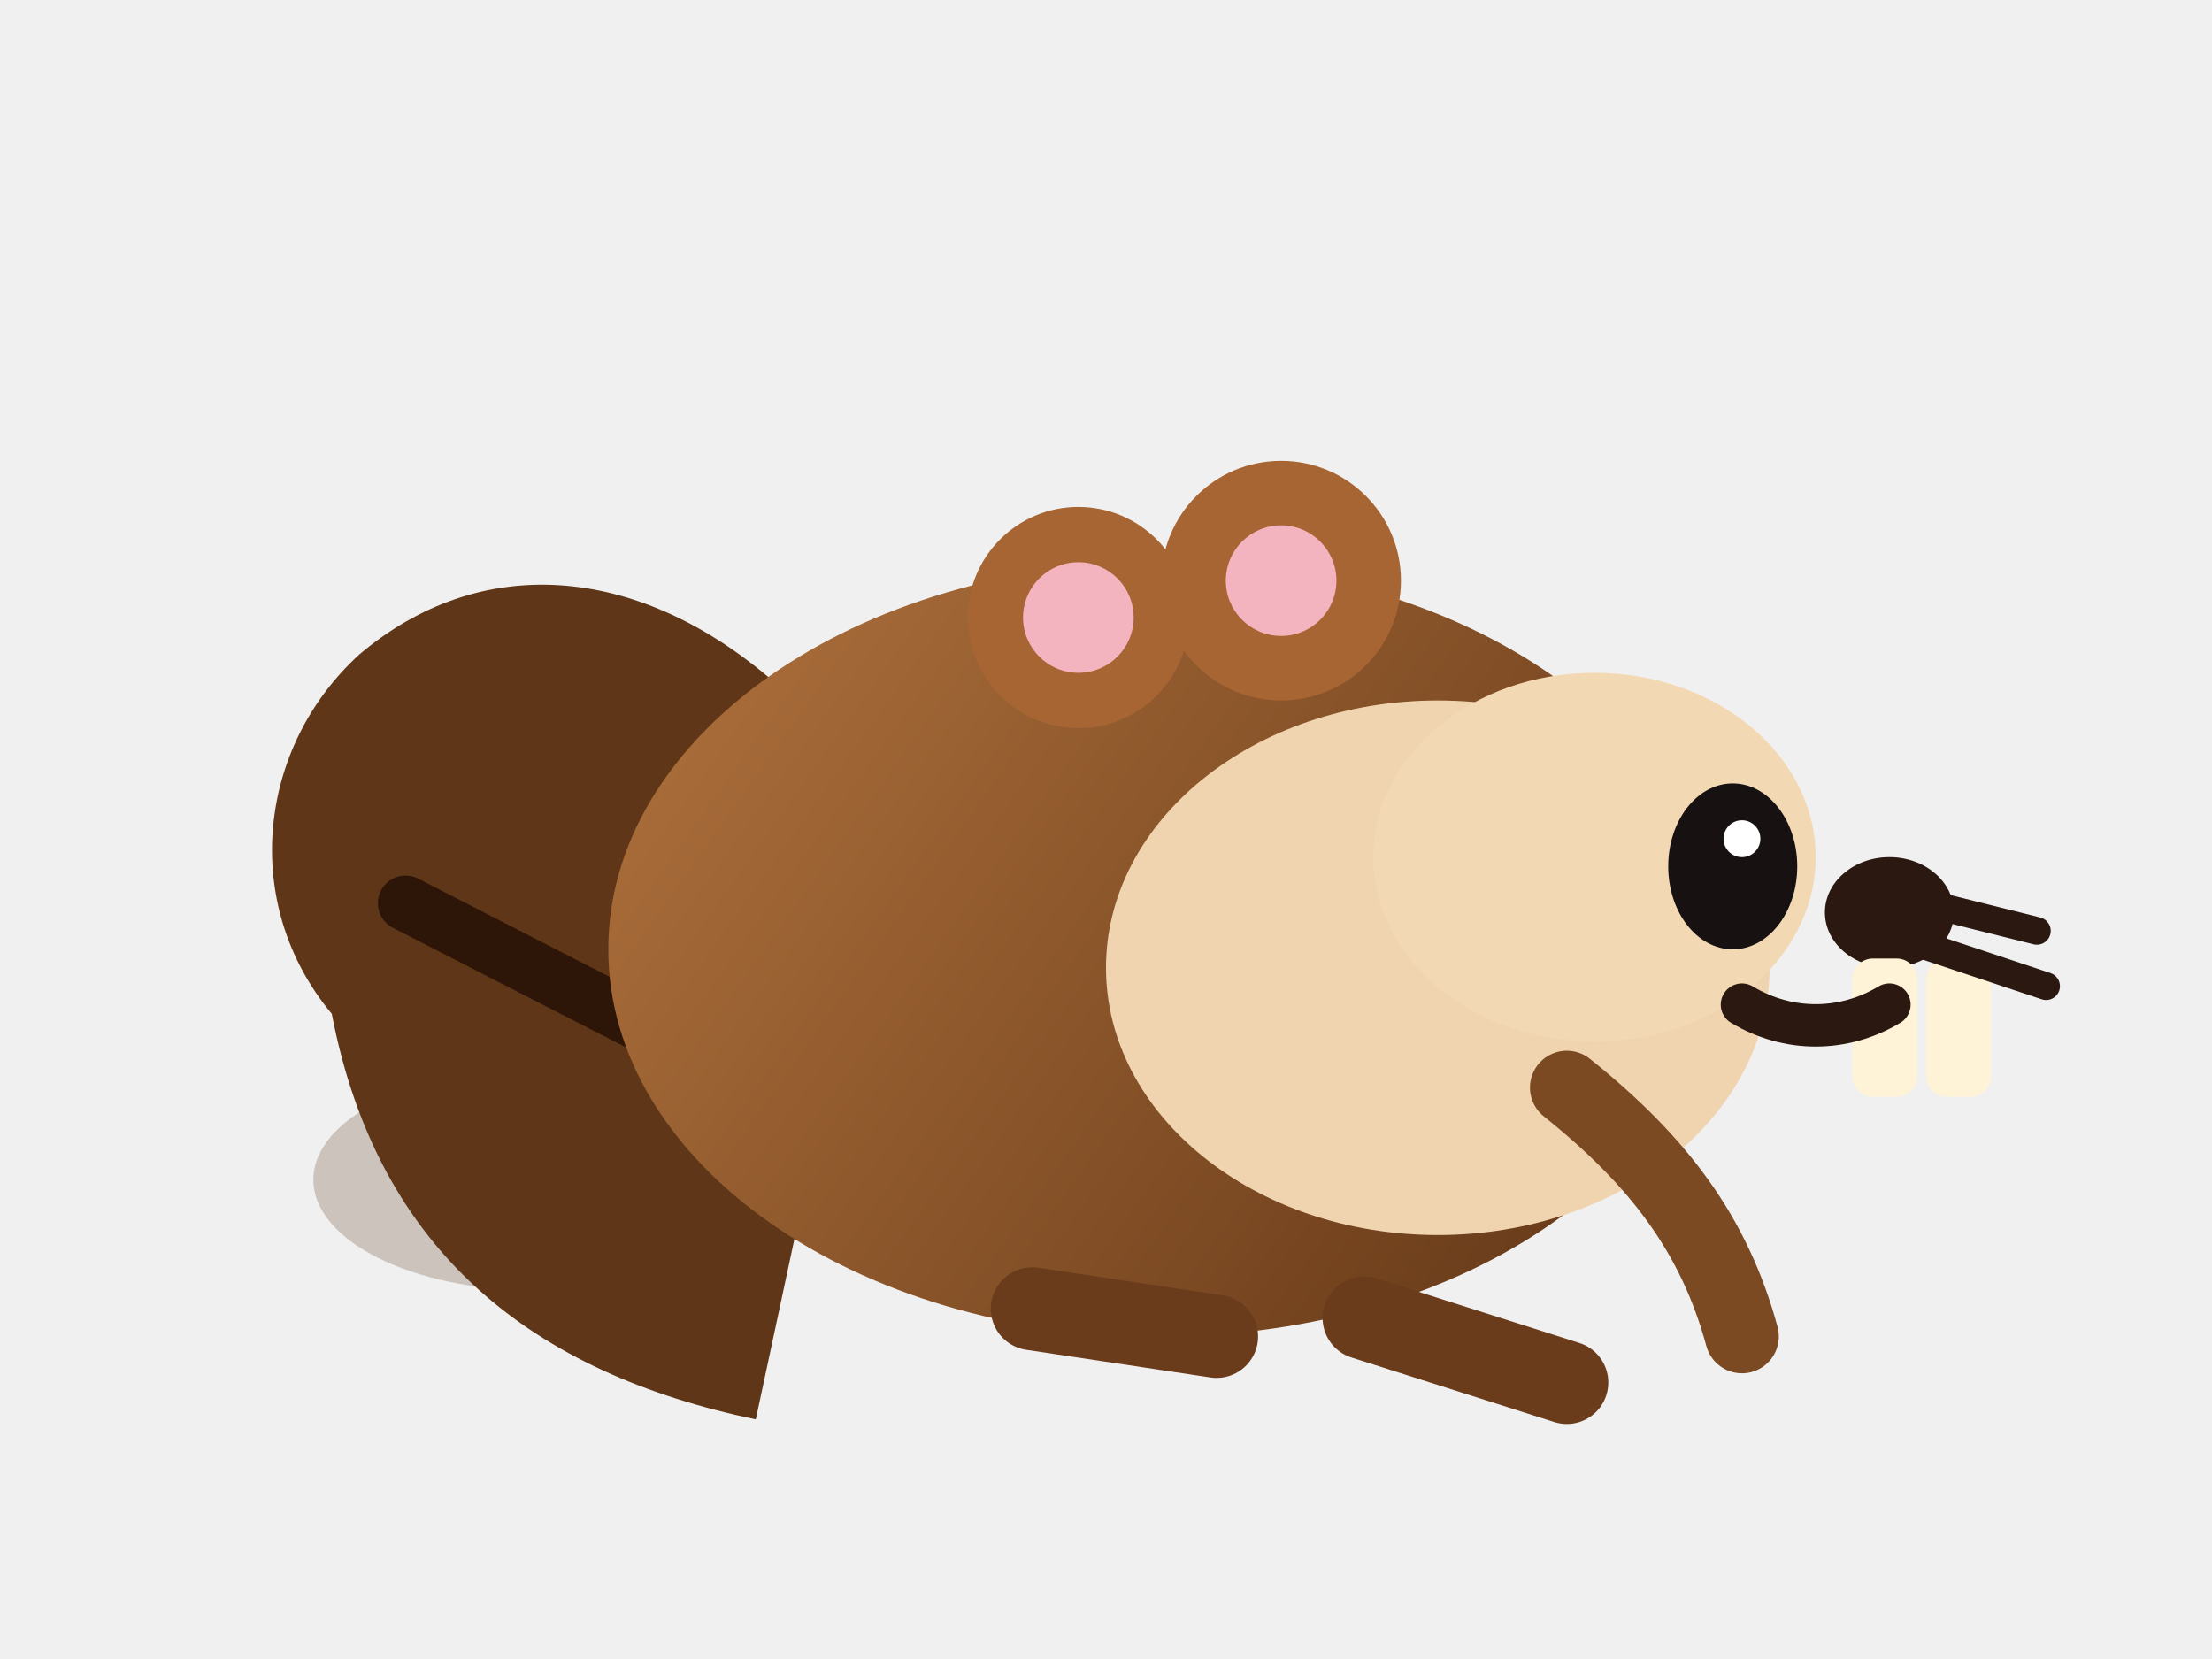
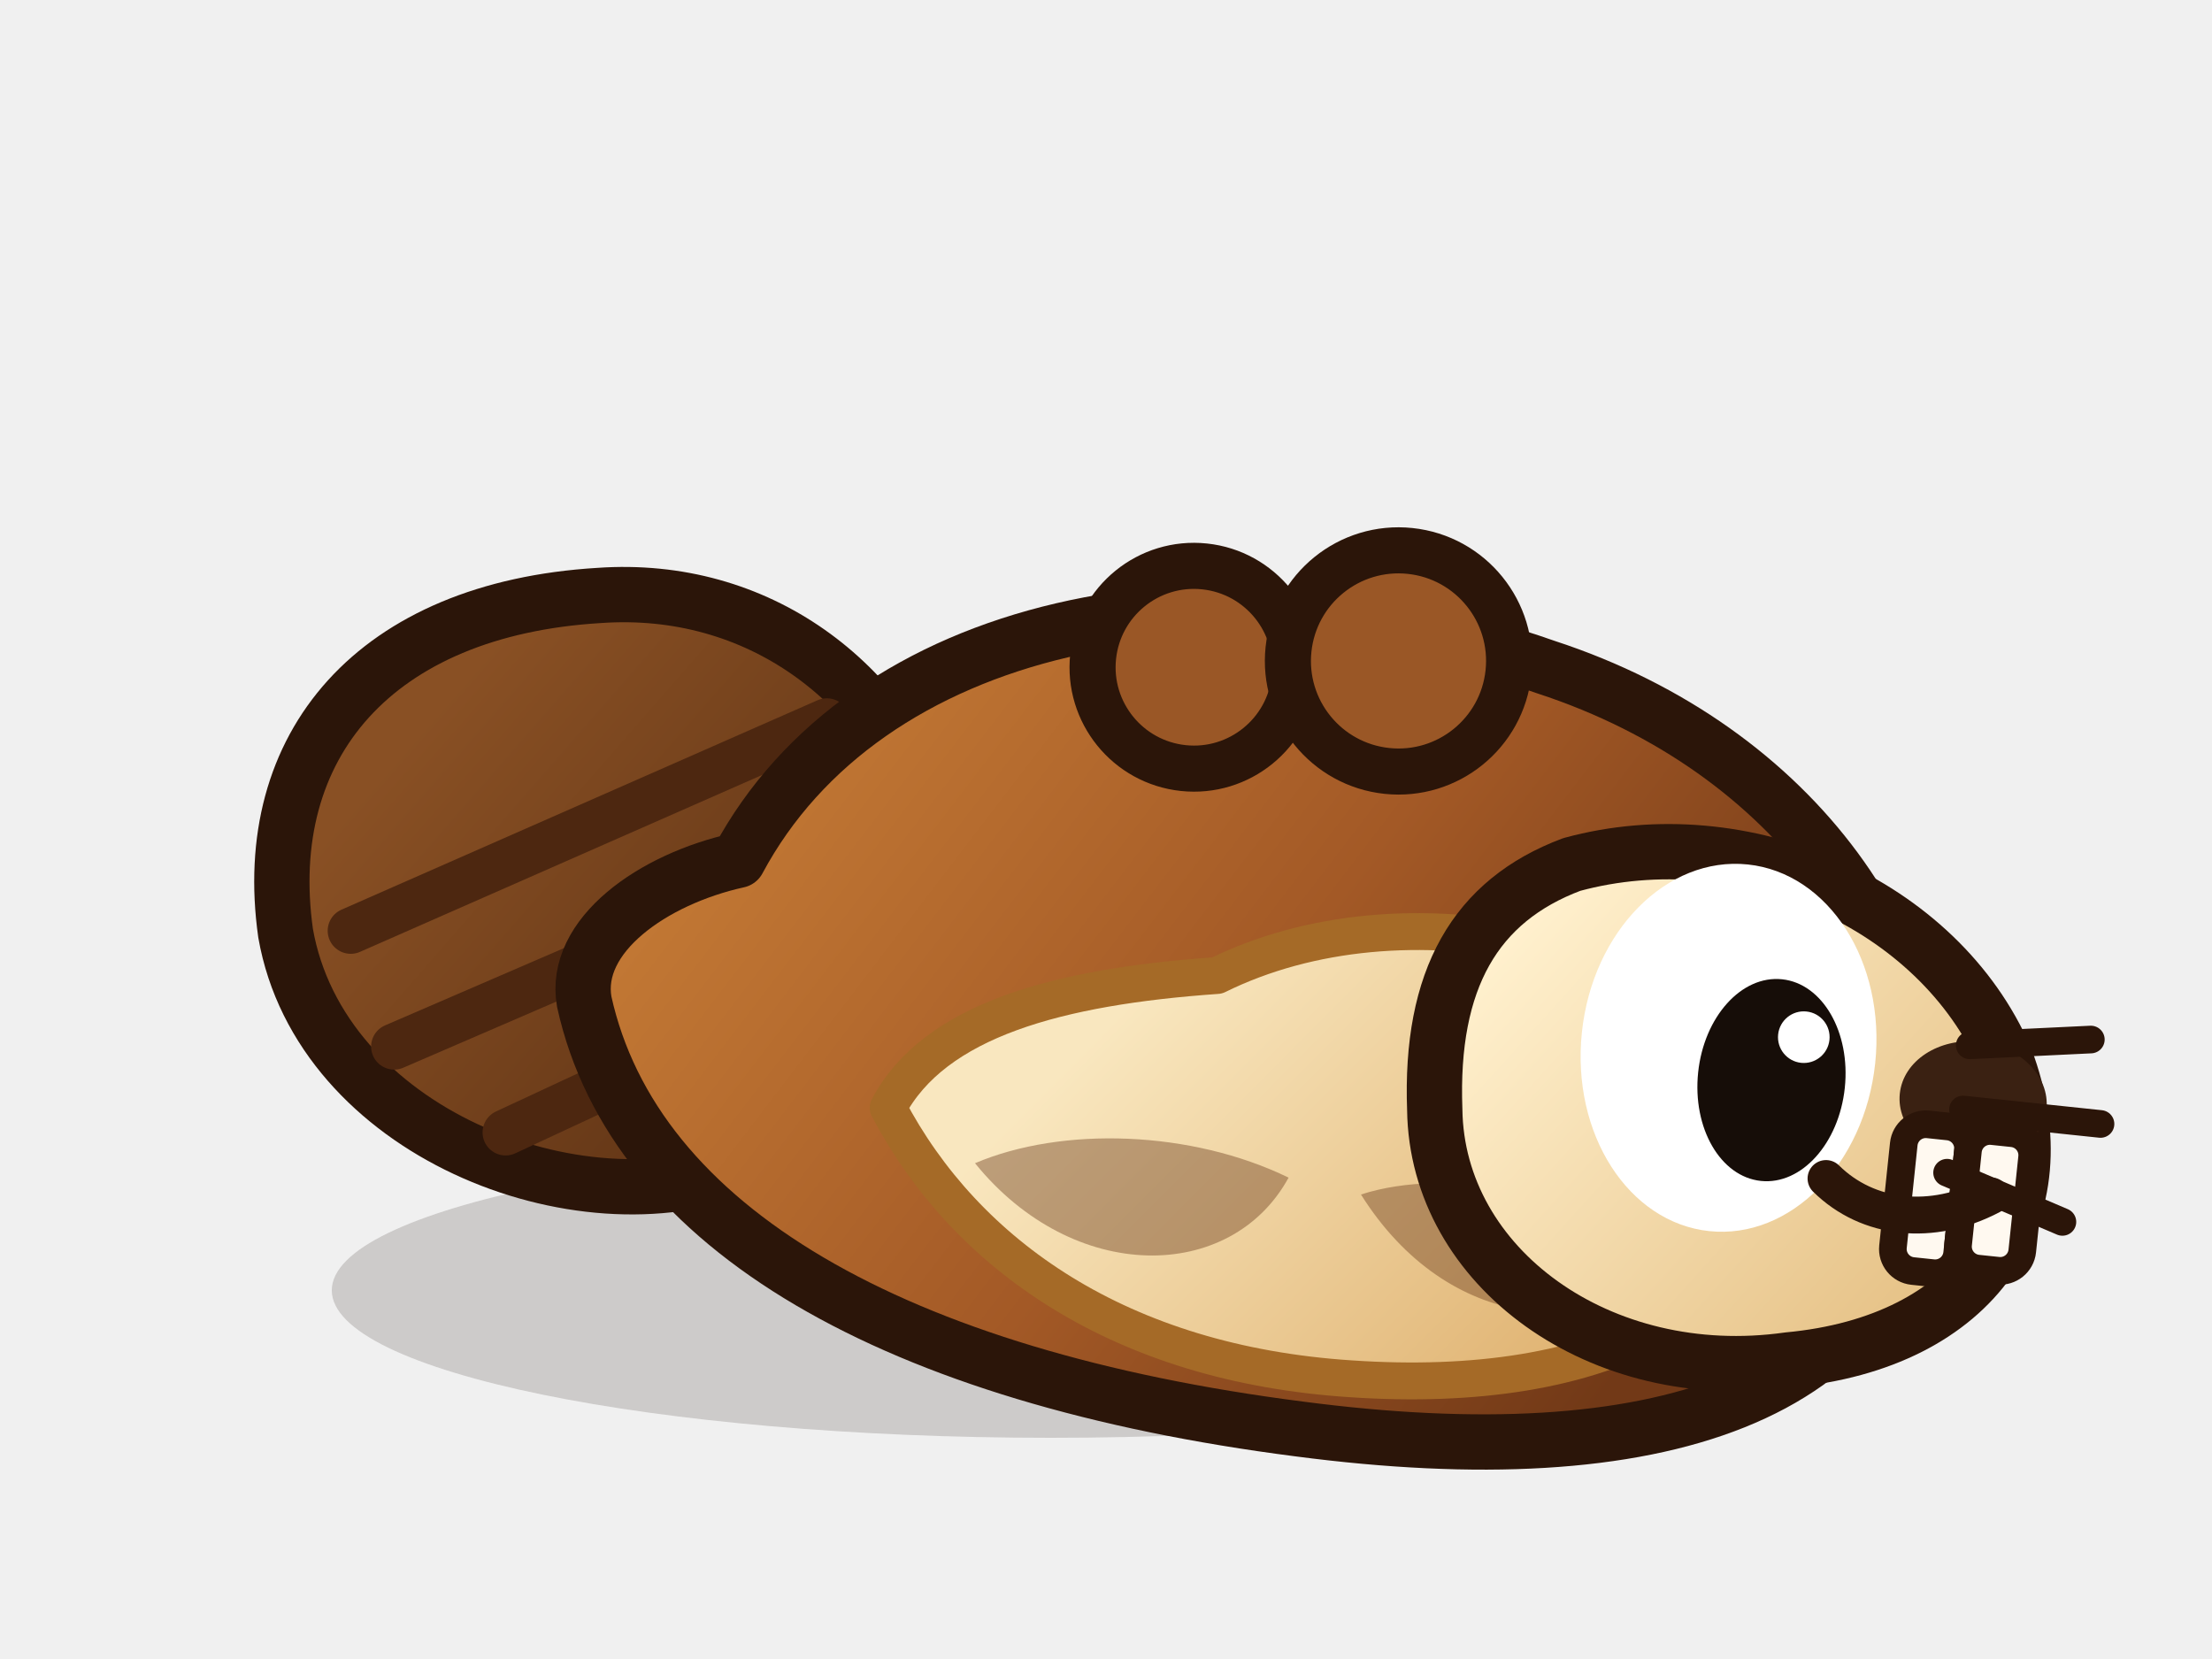
- <svg xmlns="http://www.w3.org/2000/svg" width="240" height="180" viewBox="0 0 240 180" fill="none">
+ <svg xmlns="http://www.w3.org/2000/svg" width="240" height="180" viewBox="0 0 240 180">
  <defs>
-     <linearGradient id="downBody" x1="62" y1="58" x2="176" y2="139" gradientUnits="userSpaceOnUse">
-       <stop stop-color="#B4753F" />
-       <stop offset="1" stop-color="#663918" />
+     <linearGradient id="downTail" x1="30" y1="106" x2="84" y2="144" gradientUnits="userSpaceOnUse">
+       <stop offset="0" stop-color="#895024" />
+       <stop offset="1" stop-color="#5A3013" />
+     </linearGradient>
+     <linearGradient id="downBody" x1="74" y1="74" x2="182" y2="140" gradientUnits="userSpaceOnUse">
+       <stop offset="0" stop-color="#C87E37" />
+       <stop offset="0.56" stop-color="#A35926" />
+       <stop offset="1" stop-color="#723917" />
+     </linearGradient>
+     <linearGradient id="downBelly" x1="130" y1="100" x2="182" y2="142" gradientUnits="userSpaceOnUse">
+       <stop offset="0" stop-color="#F9E7BF" />
+       <stop offset="1" stop-color="#DEAF6C" />
+     </linearGradient>
+     <linearGradient id="downMuzzle" x1="169" y1="90" x2="221" y2="128" gradientUnits="userSpaceOnUse">
+       <stop offset="0" stop-color="#FFF0CD" />
+       <stop offset="1" stop-color="#E4BE81" />
    </linearGradient>
  </defs>
-   <ellipse cx="58" cy="128" rx="24" ry="12" fill="#553114" opacity=".24" />
-   <path d="M36 110C26 98 28 81 39 71C52 60 69 61 84 74L97 84L82 154C58 149 41 136 36 110Z" fill="#5F3618" />
-   <path d="M44 98L83 118" stroke="#2D1607" stroke-width="6" stroke-linecap="round" />
-   <ellipse cx="126" cy="103" rx="60" ry="42" fill="url(#downBody)" />
-   <ellipse cx="156" cy="105" rx="36" ry="29" fill="#F0D4AF" />
-   <circle cx="117" cy="67" r="12" fill="#A76534" />
-   <circle cx="139" cy="63" r="13" fill="#A76534" />
-   <circle cx="117" cy="67" r="6" fill="#F4B4BF" />
-   <circle cx="139" cy="63" r="6" fill="#F4B4BF" />
-   <ellipse cx="173" cy="93" rx="24" ry="20" fill="#F3D8B4" />
-   <ellipse cx="188" cy="94" rx="7" ry="9" fill="#171112" />
-   <circle cx="189" cy="91" r="2" fill="#fff" />
-   <ellipse cx="205" cy="99" rx="7" ry="6" fill="#2B1810" />
-   <rect x="201" y="104" width="7" height="15" rx="2.2" fill="#FFF3D7" />
-   <rect x="209" y="104" width="7" height="15" rx="2.2" fill="#FFF3D7" />
-   <path d="M170 118C180 126 186 134 189 145" stroke="#7B4A23" stroke-width="8" stroke-linecap="round" />
-   <path d="M205 97L221 101" stroke="#2B1810" stroke-width="3" stroke-linecap="round" />
-   <path d="M204 101L222 107" stroke="#2B1810" stroke-width="3" stroke-linecap="round" />
-   <path d="M189 109C194 112 200 112 205 109" stroke="#2B1810" stroke-width="4.6" stroke-linecap="round" />
-   <path d="M112 142L132 145" stroke="#6A3C1B" stroke-width="9" stroke-linecap="round" />
-   <path d="M148 143L170 150" stroke="#6A3C1B" stroke-width="9" stroke-linecap="round" />
+   <ellipse cx="114" cy="140" rx="78" ry="16" fill="#1D110A" opacity="0.17" />
+   <g transform="rotate(6 124 106)">
+     <path d="M31 111C26 91 37 75 61 71C78 68 93 77 100 92C107 106 102 121 83 131C66 140 37 132 31 111Z" fill="url(#downTail)" stroke="#2B1509" stroke-width="6" stroke-linejoin="round" />
+     <path d="M38 110L87 82" stroke="#4D2710" stroke-width="5" stroke-linecap="round" />
+     <path d="M44 122L92 95" stroke="#4D2710" stroke-width="5" stroke-linecap="round" />
+     <path d="M57 130L97 106" stroke="#4D2710" stroke-width="5" stroke-linecap="round" />
+     <path d="M79 98C90 71 126 59 164 68C192 74 210 95 210 117C210 143 185 154 146 153C102 152 72 139 64 115C62 108 70 101 79 98Z" fill="url(#downBody)" stroke="#2B1509" stroke-width="6" stroke-linejoin="round" />
+     <path d="M132 105C151 93 181 96 197 112C197 135 178 146 151 147C126 148 108 138 98 123C102 113 115 108 132 105Z" fill="url(#downBelly)" stroke="#A56A27" stroke-width="4" stroke-linejoin="round" />
+     <circle cx="126" cy="72" r="11" fill="#9A5726" stroke="#2B1509" stroke-width="5" />
+     <circle cx="148" cy="69" r="12" fill="#9A5726" stroke="#2B1509" stroke-width="5" />
+     <path d="M108 128C117 123 131 122 142 126C137 138 120 140 108 128Z" fill="#6A3A1B" opacity="0.42" />
+     <path d="M150 127C159 123 174 124 185 131C177 140 161 141 150 127Z" fill="#6A3A1B" opacity="0.42" />
+     <path d="M169 89C187 82 209 89 218 105C226 121 218 136 198 140C178 145 159 134 157 117C155 103 159 94 169 89Z" fill="url(#downMuzzle)" stroke="#2B1509" stroke-width="6" stroke-linejoin="round" />
+     <ellipse cx="188" cy="107" rx="16" ry="20" fill="#FFFFFF" />
+     <ellipse cx="193" cy="110" rx="8" ry="11" fill="#160D08" />
+     <circle cx="196" cy="105" r="2.8" fill="#FFFFFF" />
+     <ellipse cx="215" cy="110" rx="8" ry="6.5" fill="#3A2112" />
+     <rect x="208" y="113" width="7" height="16" rx="2.4" fill="#FFF9F0" stroke="#2B1509" stroke-width="3" />
+     <rect x="215" y="113" width="7" height="15" rx="2.4" fill="#FFF9F0" stroke="#2B1509" stroke-width="3" />
+     <path d="M200 120C205 124 212 124 218 120" fill="none" stroke="#2B1509" stroke-width="4" stroke-linecap="round" />
+     <path d="M214 104L227 102" stroke="#2B1509" stroke-width="3" stroke-linecap="round" />
+     <path d="M214 111L229 111" stroke="#2B1509" stroke-width="3" stroke-linecap="round" />
+     <path d="M213 118L226 122" stroke="#2B1509" stroke-width="3" stroke-linecap="round" />
+   </g>
</svg>
